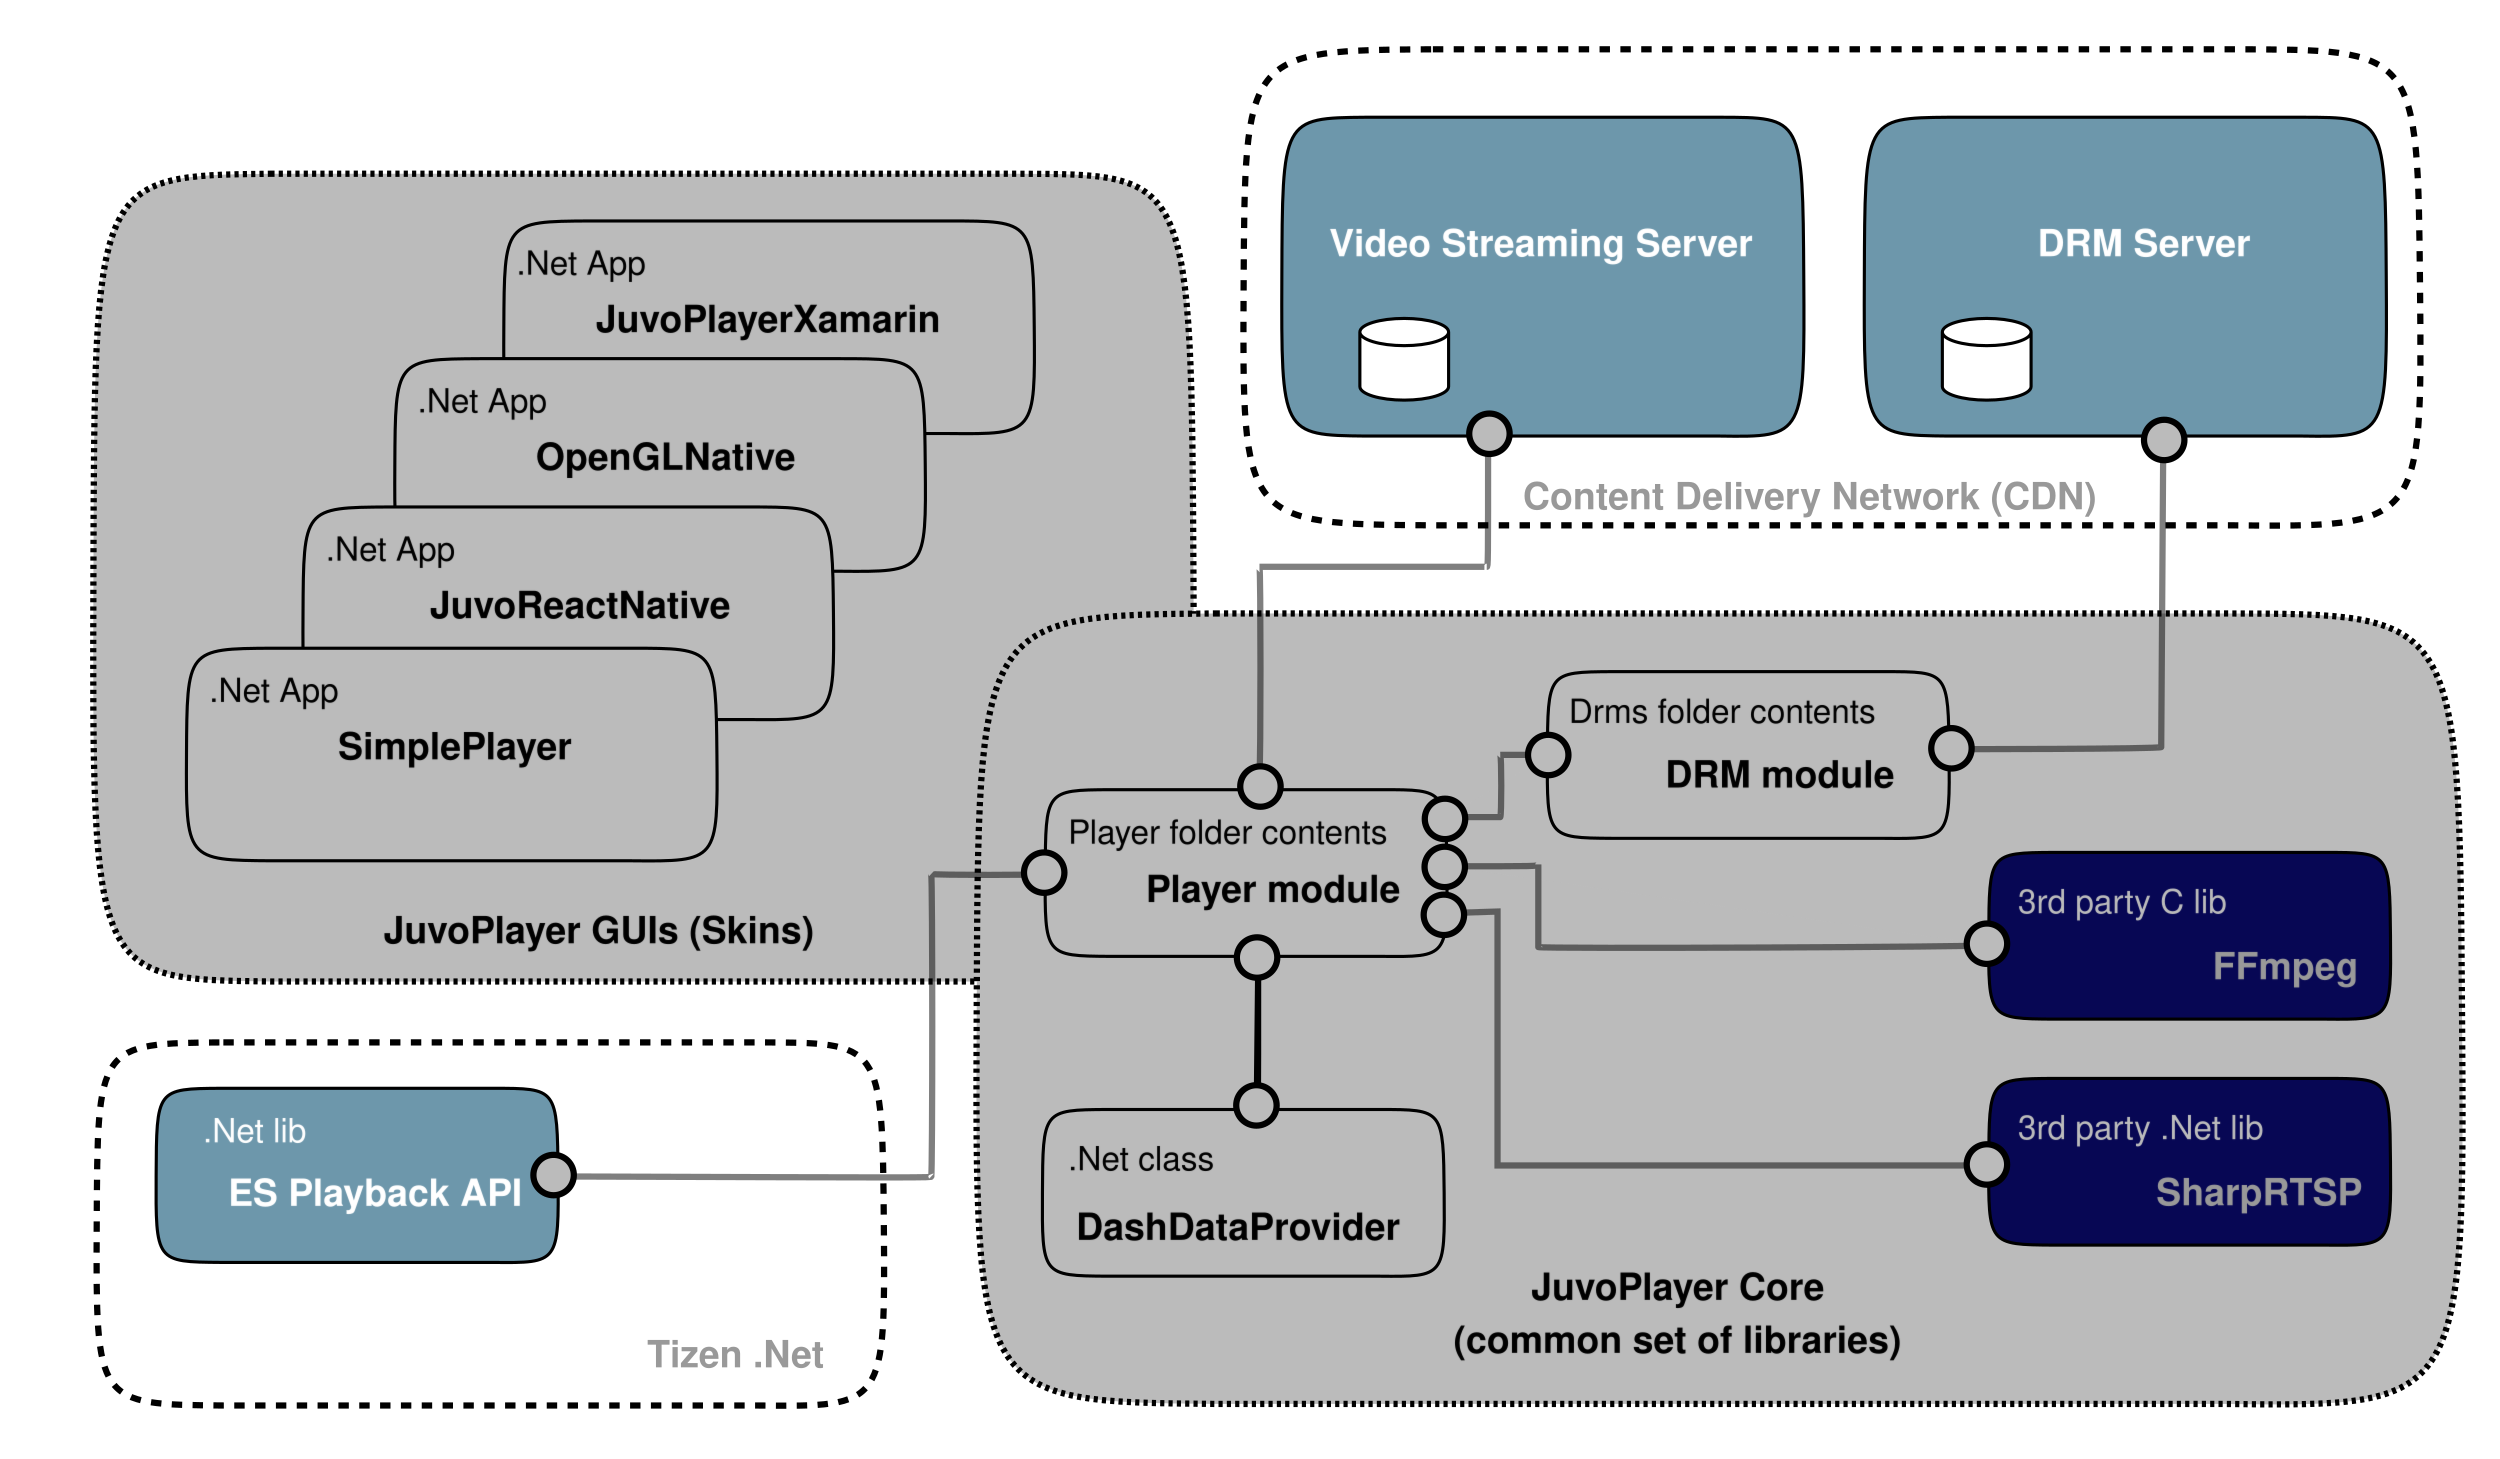
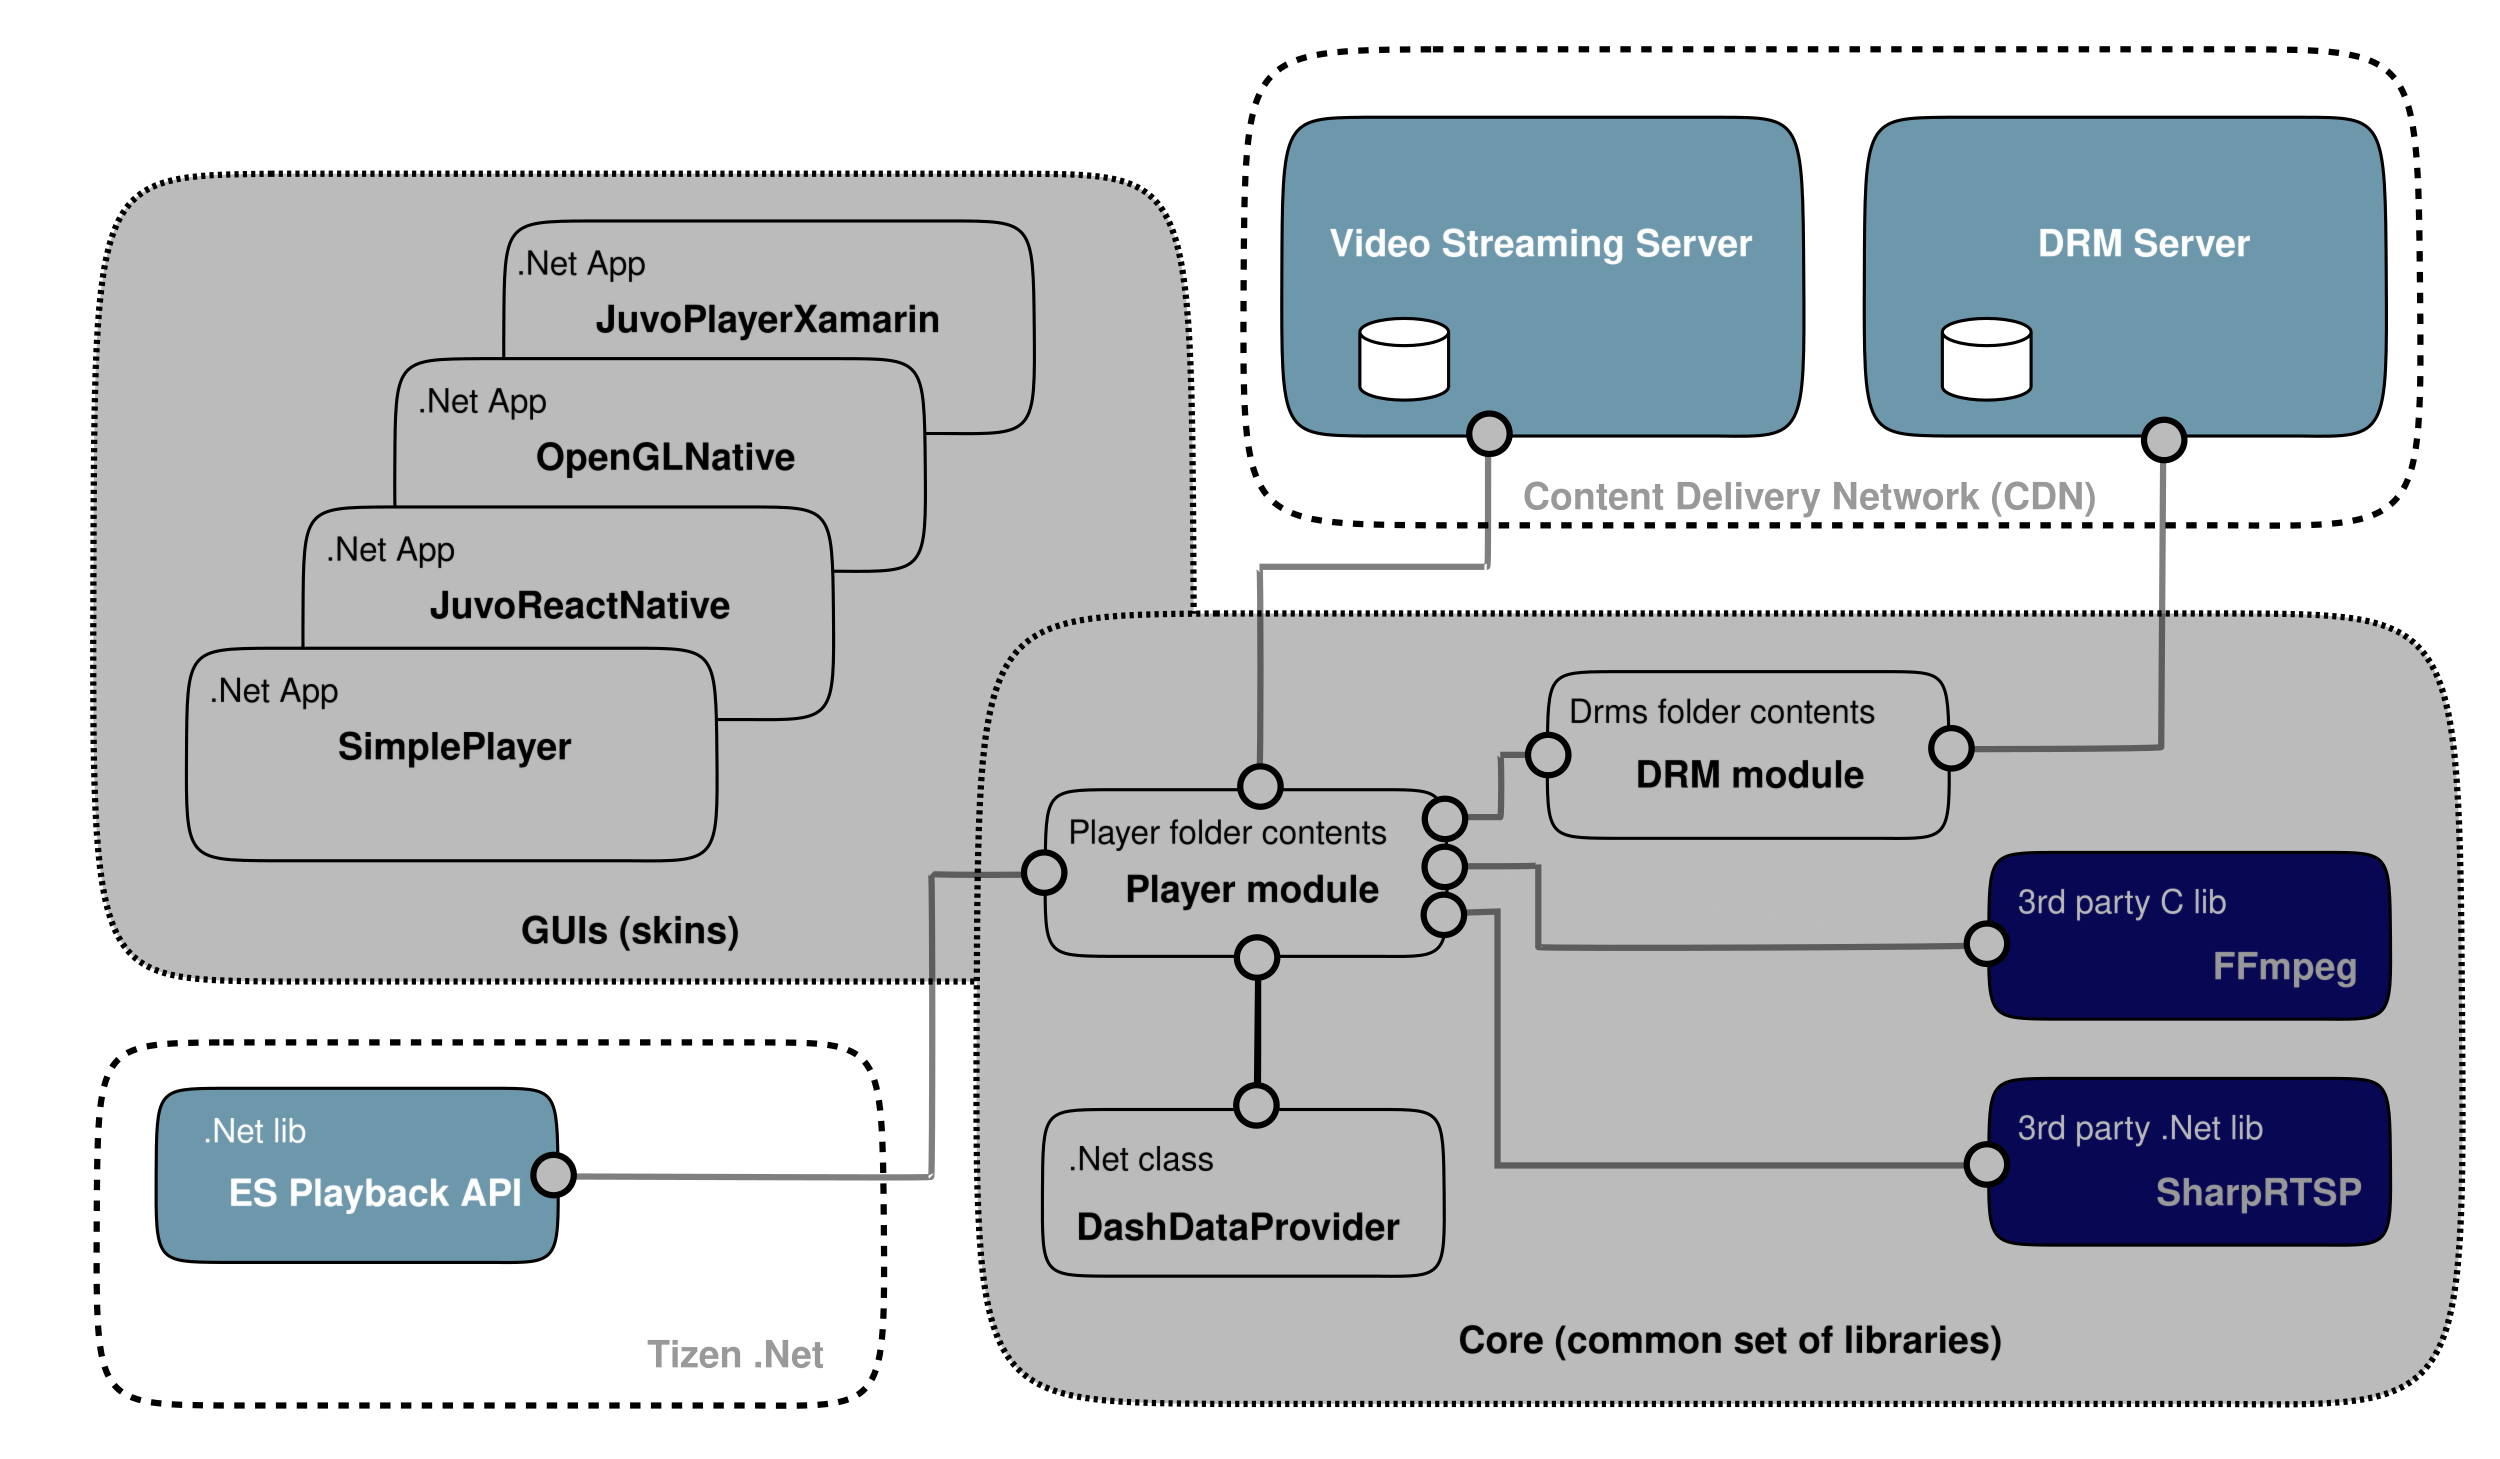
<svg xmlns="http://www.w3.org/2000/svg" width="1200" height="700" stroke="null" style="vector-effect: non-scaling-stroke;">
  <defs stroke="null" style="vector-effect: non-scaling-stroke;">
    <filter stroke="null" style="vector-effect: non-scaling-stroke;" id="svg_1_blur">
      <feGaussianBlur stroke="null" style="vector-effect: non-scaling-stroke;" stdDeviation="0.4" in="SourceGraphic" />
    </filter>
  </defs>
  <g stroke="null">
    <rect stroke="null" fill="#ffffff" id="canvas_background" height="702" width="1202" y="-1" x="-1" />
  </g>
  <g stroke="null">
    <path stroke="#000" style="vector-effect: non-scaling-stroke;" stroke-dasharray="2,2" fill="#BBBBBB" stroke-width="3" d="m129.786,83.4l358.129,0l0,0c83.937,0.306 83.894,-1.423 84.949,193.862c1.055,195.285 0.804,195.353 -84.949,193.862l-358.129,0l0,0c-85.532,-1.083 -85.535,-1.403 -84.949,-193.862c0.586,-192.459 0.088,-192.939 84.949,-193.862z" id="svg_76" />
    <path stroke-dasharray="2,2" stroke="#000" fill="#BBBBBB" stroke-width="3" d="m583.517,294.462l483.546,0l0,0c113.332,0.3 113.274,-1.392 114.698,189.714c1.424,191.106 1.086,191.173 -114.698,189.714l-483.546,0l0,0c-115.486,-1.06 -115.489,-1.373 -114.698,-189.714c0.791,-188.341 0.119,-188.811 114.698,-189.714z" id="svg_27" />
    <path stroke-dasharray="5,5" stroke="#000" fill="none" stroke-width="3" d="m107.209,500.349l256.251,0l0,0c60.059,0.138 60.028,-0.639 60.783,87.145c0.755,87.785 0.575,87.816 -60.783,87.145l-256.251,0l0,0c-61.201,-0.487 -61.202,-0.631 -60.783,-87.145c0.419,-86.515 0.063,-86.73 60.783,-87.145z" id="svg_39" />
    <path stroke-dasharray="5,5" stroke="#000" fill="#ffffff" stroke-width="3" d="m687.784,23.661l382.988,0l0,0c89.764,0.18 89.717,-0.838 90.845,114.248c1.128,115.086 0.86,115.127 -90.845,114.248l-382.988,0l0,0c-91.469,-0.638 -91.472,-0.827 -90.845,-114.248c0.627,-113.421 0.094,-113.704 90.845,-114.248z" id="svg_26" />
    <path stroke="#000" style="vector-effect: non-scaling-stroke;" fill="#6D97AB" stroke-width="1.5" d="m655.593,56.279l169.915,0l0,0c39.824,0.121 39.804,-0.561 40.304,76.515c0.5,77.077 0.381,77.104 -40.304,76.515l-169.915,0l0,0c-40.581,-0.427 -40.582,-0.554 -40.304,-76.515c0.278,-75.961 0.042,-76.151 40.304,-76.515z" id="svg_3" />
    <text stroke="#000" style="vector-effect: non-scaling-stroke;" font-weight="bold" filter="url(#svg_1_blur)" fill="#ffffff" stroke-width="0" x="638" y="123" id="svg_1" font-size="18" font-family="Helvetica, Arial, sans-serif" text-anchor="start" xml:space="preserve">Video Streaming Server</text>
    <path stroke="#000" style="vector-effect: non-scaling-stroke;" fill="#fff" stroke-width="1.5" stroke-opacity="null" fill-opacity="null" d="m695.328,159.377c0,3.611 -9.534,6.537 -21.296,6.537m21.296,-6.537l0,0c0,3.611 -9.534,6.537 -21.296,6.537c-11.761,0 -21.296,-2.927 -21.296,-6.537m0,0l0,0c0,-3.61 9.534,-6.537 21.296,-6.537c11.761,0 21.296,2.927 21.296,6.537l0,26.15c0,3.611 -9.534,6.537 -21.296,6.537c-11.761,0 -21.296,-2.927 -21.296,-6.537l0,-26.15z" id="svg_6" />
    <path stroke="#000" style="vector-effect: non-scaling-stroke;" fill="#6D97AB" stroke-width="1.5" d="m935.186,56.279l169.915,0l0,0c39.824,0.121 39.804,-0.561 40.304,76.515c0.5,77.077 0.381,77.104 -40.304,76.515l-169.915,0l0,0c-40.581,-0.427 -40.582,-0.554 -40.304,-76.515c0.278,-75.961 0.042,-76.151 40.304,-76.515z" id="svg_22" />
    <text stroke="#000" style="vector-effect: non-scaling-stroke;" font-weight="bold" filter="url(#svg_1_blur)" fill="#ffffff" stroke-width="0" x="978" y="123" id="svg_23" font-size="18" font-family="Helvetica, Arial, sans-serif" text-anchor="start" xml:space="preserve">DRM Server</text>
    <path stroke="#000" style="vector-effect: non-scaling-stroke;" fill="#fff" stroke-width="1.5" stroke-opacity="null" fill-opacity="null" d="m974.921,159.377c0,3.611 -9.534,6.537 -21.296,6.537m21.296,-6.537l0,0c0,3.611 -9.534,6.537 -21.296,6.537c-11.761,0 -21.296,-2.927 -21.296,-6.537m0,0l0,0c0,-3.61 9.534,-6.537 21.296,-6.537c11.761,0 21.296,2.927 21.296,6.537l0,26.15c0,3.611 -9.534,6.537 -21.296,6.537c-11.761,0 -21.296,-2.927 -21.296,-6.537l0,-26.15z" id="svg_24" />
    <text stroke="#000" font-weight="bold" fill="#999999" stroke-width="0" x="730.97" y="244.441" id="svg_25" font-size="18" font-family="Helvetica, Arial, sans-serif" text-anchor="start" xml:space="preserve">Content Delivery Network (CDN)</text>
    <path stroke="#000" style="vector-effect: non-scaling-stroke;" fill="#BBBBBB" stroke-width="1.5" d="m282.796,106.055l172.682,0l0,0c40.473,0.081 40.452,-0.374 40.96,51.02c0.509,51.394 0.388,51.412 -40.96,51.02l-172.682,0l0,0c-41.242,-0.285 -41.243,-0.369 -40.96,-51.02c0.283,-50.65 0.042,-50.777 40.96,-51.02z" id="svg_33" />
    <text stroke="#000" style="vector-effect: non-scaling-stroke;" font-weight="bold" filter="url(#svg_1_blur)" fill="#000000" stroke-width="0" x="285.968" y="159.411" id="svg_36" font-size="18" font-family="Helvetica, Arial, sans-serif" text-anchor="start" xml:space="preserve">JuvoPlayerXamarin</text>
    <text stroke="#000" style="vector-effect: non-scaling-stroke;" font-weight="normal" filter="url(#svg_1_blur)" fill="#000000" stroke-width="0" x="247.884" y="131.842" id="svg_37" font-size="16" font-family="Helvetica, Arial, sans-serif" text-anchor="start" xml:space="preserve">.Net App</text>
    <path stroke="#000" fill="#070754" stroke-width="1.5" d="m985.631,517.637l130.78,0l0,0c30.652,0.063 30.636,-0.294 31.021,40.009c0.385,40.303 0.294,40.317 -31.021,40.009l-130.78,0l0,0c-31.234,-0.224 -31.235,-0.29 -31.021,-40.009c0.214,-39.72 0.032,-39.819 31.021,-40.009z" id="svg_41" />
    <text stroke="#000" font-weight="bold" filter="url(#svg_1_blur)" fill="#999999" stroke-width="0" x="1034.949" y="578.523" id="svg_42" font-size="18" font-family="Helvetica, Arial, sans-serif" text-anchor="start" xml:space="preserve">SharpRTSP</text>
    <text stroke="#000" font-weight="normal" filter="url(#svg_1_blur)" fill="#BBBBBB" stroke-width="0" x="968.607" y="546.814" id="svg_43" font-size="16" font-family="Helvetica, Arial, sans-serif" text-anchor="start" xml:space="preserve">3rd party .Net lib</text>
    <path stroke="#000" fill="#070754" stroke-width="1.5" d="m985.631,409.163l130.78,0l0,0c30.652,0.063 30.636,-0.294 31.021,40.009c0.385,40.303 0.294,40.317 -31.021,40.009l-130.78,0l0,0c-31.234,-0.224 -31.235,-0.29 -31.021,-40.009c0.214,-39.72 0.032,-39.819 31.021,-40.009z" id="svg_44" />
    <text stroke="#000" font-weight="bold" filter="url(#svg_1_blur)" fill="#999999" stroke-width="0" x="1062.06" y="470.049" id="svg_45" font-size="18" font-family="Helvetica, Arial, sans-serif" text-anchor="start" xml:space="preserve">FFmpeg</text>
    <text stroke="#000" font-weight="normal" filter="url(#svg_1_blur)" fill="#BBBBBB" stroke-width="0" x="968.607" y="438.34" id="svg_46" font-size="16" font-family="Helvetica, Arial, sans-serif" text-anchor="start" xml:space="preserve">3rd party C lib</text>
    <path stroke="#000" style="vector-effect: non-scaling-stroke;" fill="none" stroke-width="1.5" d="m773.767,322.383l130.78,0l0,0c30.652,0.063 30.636,-0.294 31.021,40.009c0.385,40.303 0.294,40.317 -31.021,40.009l-130.78,0l0,0c-31.234,-0.224 -31.235,-0.29 -31.021,-40.009c0.214,-39.72 0.032,-39.819 31.021,-40.009z" id="svg_47" />
-     <text stroke="#000" style="vector-effect: non-scaling-stroke;" font-weight="bold" filter="url(#svg_1_blur)" fill="#000000" stroke-width="0" x="799.348" y="378" id="svg_48" font-size="18" font-family="Helvetica, Arial, sans-serif" text-anchor="start" xml:space="preserve">DRM module</text>
+     <text stroke="#000" style="vector-effect: non-scaling-stroke;" font-weight="bold" filter="url(#svg_1_blur)" fill="#000000" stroke-width="0" x="785" y="378" id="svg_48" font-size="18" font-family="Helvetica, Arial, sans-serif" text-anchor="start" xml:space="preserve">DRM module</text>
    <text stroke="#000" style="vector-effect: non-scaling-stroke;" font-weight="normal" filter="url(#svg_1_blur)" fill="#000000" stroke-width="0" x="753" y="347" id="svg_49" font-size="16" font-family="Helvetica, Arial, sans-serif" text-anchor="start" xml:space="preserve">Drms folder contents</text>
    <path stroke="#000" fill="none" stroke-width="1.5" d="m532.727,379.042l130.78,0l0,0c30.652,0.063 30.636,-0.294 31.021,40.009c0.385,40.303 0.294,40.317 -31.021,40.009l-130.78,0l0,0c-31.234,-0.224 -31.235,-0.29 -31.021,-40.009c0.214,-39.72 0.032,-39.819 31.021,-40.009z" id="svg_50" />
-     <text stroke="#000" font-weight="bold" filter="url(#svg_1_blur)" fill="#000000" stroke-width="0" x="550" y="433" id="svg_51" font-size="18" font-family="Helvetica, Arial, sans-serif" text-anchor="start" xml:space="preserve">Player module</text>
+     <text stroke="#000" font-weight="bold" filter="url(#svg_1_blur)" fill="#000000" stroke-width="0" x="540" y="433" id="svg_51" font-size="18" font-family="Helvetica, Arial, sans-serif" text-anchor="start" xml:space="preserve">Player module</text>
    <text stroke="#000" style="vector-effect: non-scaling-stroke;" font-weight="normal" filter="url(#svg_1_blur)" fill="#000000" stroke-width="0" x="512.674" y="405" id="svg_52" font-size="16" font-family="Helvetica, Arial, sans-serif" text-anchor="start" xml:space="preserve">Player folder contents</text>
    <path stroke="#000" style="vector-effect: non-scaling-stroke;" fill="none" stroke-width="1.5" d="m531.394,532.553l130.78,0l0,0c30.652,0.063 30.636,-0.294 31.021,40.009c0.385,40.303 0.294,40.317 -31.021,40.009l-130.78,0l0,0c-31.234,-0.224 -31.235,-0.29 -31.021,-40.009c0.214,-39.72 0.032,-39.819 31.021,-40.009z" id="svg_53" />
    <text stroke="#000" style="vector-effect: non-scaling-stroke;" font-weight="bold" filter="url(#svg_1_blur)" fill="#000000" stroke-width="0" x="516.524" y="595.134" id="svg_54" font-size="18" font-family="Helvetica, Arial, sans-serif" text-anchor="start" xml:space="preserve">DashDataProvider</text>
    <text stroke="#000" style="vector-effect: non-scaling-stroke;" font-weight="normal" filter="url(#svg_1_blur)" fill="#000000" stroke-width="0" x="512.674" y="561.73" id="svg_55" font-size="16" font-family="Helvetica, Arial, sans-serif" text-anchor="start" xml:space="preserve">.Net class</text>
    <text stroke="#000" font-weight="bold" fill="#999999" stroke-width="0" x="310.631" y="656.306" id="svg_60" font-size="18" font-family="Helvetica, Arial, sans-serif" text-anchor="start" xml:space="preserve">Tizen .Net</text>
    <path stroke="#000" fill="#6D97AB" stroke-width="1.5" d="m105.987,522.381l130.851,0l0,0c30.668,0.066 30.653,-0.307 31.038,41.79c0.385,42.096 0.294,42.111 -31.038,41.79l-130.851,0l0,0c-31.251,-0.233 -31.252,-0.303 -31.038,-41.79c0.214,-41.487 0.032,-41.591 31.038,-41.79z" id="svg_61" />
    <text stroke="#000" style="vector-effect: non-scaling-stroke;" font-weight="normal" filter="url(#svg_1_blur)" fill="#ffffff" stroke-width="0" x="97.417" y="548.31" id="svg_62" font-size="16" font-family="Helvetica, Arial, sans-serif" text-anchor="start" xml:space="preserve">.Net lib</text>
    <text stroke="#000" style="vector-effect: non-scaling-stroke;" font-weight="bold" filter="url(#svg_1_blur)" fill="#ffffff" stroke-width="0" x="109.518" y="578.818" id="svg_63" font-size="18" font-family="Helvetica, Arial, sans-serif" text-anchor="start" xml:space="preserve">ES Playback API</text>
    <path stroke="#000" style="vector-effect: non-scaling-stroke;" fill="#BBBBBB" stroke-width="1.5" d="m230.479,172.157l172.682,0l0,0c40.473,0.081 40.452,-0.374 40.96,51.02c0.509,51.394 0.388,51.412 -40.96,51.02l-172.682,0l0,0c-41.242,-0.285 -41.243,-0.369 -40.96,-51.02c0.283,-50.65 0.042,-50.777 40.96,-51.02z" id="svg_64" />
    <text stroke="#000" style="vector-effect: non-scaling-stroke;" font-weight="bold" filter="url(#svg_1_blur)" fill="#000000" stroke-width="0" x="257.155" y="225.512" id="svg_65" font-size="18" font-family="Helvetica, Arial, sans-serif" text-anchor="start" xml:space="preserve">OpenGLNative</text>
    <text stroke="#000" style="vector-effect: non-scaling-stroke;" font-weight="normal" filter="url(#svg_1_blur)" fill="#000000" stroke-width="0" x="200.427" y="197.944" id="svg_66" font-size="16" font-family="Helvetica, Arial, sans-serif" text-anchor="start" xml:space="preserve">.Net App</text>
    <path stroke="#000" style="vector-effect: non-scaling-stroke;" fill="#BBBBBB" stroke-width="1.5" d="m186.411,243.343l172.682,0l0,0c40.473,0.081 40.452,-0.374 40.96,51.02c0.509,51.394 0.388,51.412 -40.96,51.02l-172.682,0l0,0c-41.242,-0.285 -41.243,-0.369 -40.96,-51.02c0.283,-50.65 0.042,-50.777 40.96,-51.02z" id="svg_67" />
    <text stroke="#000" style="vector-effect: non-scaling-stroke;" font-weight="bold" filter="url(#svg_1_blur)" fill="#000000" stroke-width="0" x="206.307" y="296.699" id="svg_68" font-size="18" font-family="Helvetica, Arial, sans-serif" text-anchor="start" xml:space="preserve">JuvoReactNative</text>
    <text stroke="#000" style="vector-effect: non-scaling-stroke;" font-weight="normal" filter="url(#svg_1_blur)" fill="#000000" stroke-width="0" x="156.359" y="269.13" id="svg_69" font-size="16" font-family="Helvetica, Arial, sans-serif" text-anchor="start" xml:space="preserve">.Net App</text>
    <path stroke="#000" style="vector-effect: non-scaling-stroke;" fill="#BBBBBB" stroke-width="1.5" d="m130.479,311.14l172.682,0l0,0c40.473,0.081 40.452,-0.374 40.96,51.02c0.509,51.394 0.388,51.412 -40.96,51.02l-172.682,0l0,0c-41.242,-0.285 -41.243,-0.369 -40.96,-51.02c0.283,-50.65 0.042,-50.777 40.96,-51.02z" id="svg_73" />
    <text stroke="#000" style="vector-effect: non-scaling-stroke;" font-weight="bold" filter="url(#svg_1_blur)" fill="#000000" stroke-width="0" x="162.239" y="364.495" id="svg_74" font-size="18" font-family="Helvetica, Arial, sans-serif" text-anchor="start" xml:space="preserve">SimplePlayer</text>
    <text stroke="#000" style="vector-effect: non-scaling-stroke;" font-weight="normal" filter="url(#svg_1_blur)" fill="#000000" stroke-width="0" x="100.427" y="336.927" id="svg_75" font-size="16" font-family="Helvetica, Arial, sans-serif" text-anchor="start" xml:space="preserve">.Net App</text>
-     <text stroke="#000" style="vector-effect: non-scaling-stroke;" font-weight="bold" filter="url(#svg_1_blur)" fill="#000000" stroke-width="0" x="734.95" y="623.947" id="svg_77" font-size="18" font-family="Helvetica, Arial, sans-serif" text-anchor="start" xml:space="preserve">JuvoPlayer Core</text>
-     <text stroke="#000" style="vector-effect: non-scaling-stroke;" font-weight="bold" filter="url(#svg_1_blur)" fill="#000000" stroke-width="0" x="697.662" y="649.371" id="svg_78" font-size="18" font-family="Helvetica, Arial, sans-serif" text-anchor="start" xml:space="preserve">(common set of libraries)</text>
+     <text stroke="#000" style="vector-effect: non-scaling-stroke;" font-weight="bold" filter="url(#svg_1_blur)" fill="#000000" stroke-width="0" x="700" y="649.371" id="svg_78" font-size="18" font-family="Helvetica, Arial, sans-serif" text-anchor="start" xml:space="preserve">Core (common set of libraries)</text>
    <path stroke="#000" id="svg_158" d="m267.651,564.693c179.998,0.623 179.998,0.623 179.331,0c0.667,0.623 0.667,-144.581 0,-145.204c0.667,0.623 55.333,0.623 54.666,0" opacity="0.5" stroke-opacity="null" stroke-width="3" fill="none" />
-     <text stroke="#000" style="cursor: move; vector-effect: non-scaling-stroke;" font-weight="bold" filter="url(#svg_1_blur)" fill="#000000" stroke-width="0" x="184.103" y="452.761" id="svg_80" font-size="18" font-family="Helvetica, Arial, sans-serif" text-anchor="start" xml:space="preserve">JuvoPlayer GUIs (Skins)</text>
+     <text stroke="#000" style="cursor: move; vector-effect: non-scaling-stroke;" font-weight="bold" filter="url(#svg_1_blur)" fill="#000000" stroke-width="0" x="250" y="452.761" id="svg_80" font-size="18" font-family="Helvetica, Arial, sans-serif" text-anchor="start" xml:space="preserve">GUIs (skins)</text>
    <path stroke="#000" id="svg_156" fill-opacity="null" stroke-opacity="null" stroke-dasharray="5,5" stroke-width="3" fill="none" />
    <path stroke="#000" id="svg_159" d="m714.28,209.739c0,62.337 0,62.337 -0.649,62.337c0.649,0 -108.441,0 -109.09,0c0.649,0 0.649,97.402 0,97.402" opacity="0.5" fill-opacity="null" stroke-opacity="null" stroke-width="3" fill="none" />
    <path stroke="#000" id="svg_160" d="m603.891,469.782c0,62.681 0,62.681 -0.649,62.681l0.649,-62.681z" fill-opacity="null" stroke-opacity="null" stroke-width="3" fill="none" />
    <path stroke="#000" id="svg_161" d="m694.8,389.607" opacity="0.5" fill-opacity="null" stroke-opacity="null" stroke-width="3" fill="#BBBBBB" />
    <path stroke="#000" id="svg_162" d="m694.8,392.205c25.974,0 25.974,0 25.324,-0c0.649,0 0.649,-29.87 0,-29.87c0.649,0 23.376,0 22.727,0" opacity="0.5" fill-opacity="null" stroke-opacity="null" stroke-width="3" fill="#BBBBBB" />
    <path stroke="#000" id="svg_165" d="m694.953,415.818c43.435,0 43.435,0 43.435,-0.902c0,0.902 0,40.579 0,39.677c0,0.902 216.163,-0 216.163,-0.902" opacity="0.5" fill-opacity="null" stroke-opacity="null" stroke-width="3" fill="#BBBBBB" />
    <path stroke="#000" id="svg_166" d="m1072.733,341.416" opacity="0.5" stroke-opacity="null" stroke-width="3" fill="none" />
    <path stroke="#000" style="vector-effect: non-scaling-stroke;" id="svg_167" d="m1038.39,208.082c-1.01,151.516 -1.01,151.516 -1.01,150.506c0,1.01 -101.011,1.01 -101.011,1.01" opacity="0.5" fill-opacity="null" stroke-opacity="null" stroke-width="3" fill="none" />
    <path stroke="#000" id="svg_168" fill-opacity="null" stroke-opacity="null" stroke-width="3" fill="none" />
    <path stroke="#000" id="svg_170" d="m694.54,438.289l24.275,-0.75l0,121.886l234.396,0" opacity="0.5" fill-opacity="null" stroke-opacity="null" stroke-width="3" fill="none" />
    <ellipse stroke="#000" ry="9.702" rx="9.702" id="svg_234" cy="362.413" cx="743.15" fill-opacity="null" stroke-opacity="null" stroke-width="3" fill="#BBBBBB" />
    <ellipse stroke="#000" ry="9.702" rx="9.702" id="svg_236" cy="208.205" cx="714.929" fill-opacity="null" stroke-opacity="null" stroke-width="3" fill="#BBBBBB" />
    <ellipse stroke="#000" ry="9.702" rx="9.702" id="svg_237" cy="211.19" cx="1038.819" fill-opacity="null" stroke-opacity="null" stroke-width="3" fill="#BBBBBB" />
    <ellipse stroke="#000" ry="9.702" rx="9.702" id="svg_238" cy="377.537" cx="605.013" fill-opacity="null" stroke-opacity="null" stroke-width="3" fill="#BBBBBB" />
    <ellipse stroke="#000" ry="9.702" rx="9.702" id="svg_239" cy="452.988" cx="953.742" fill-opacity="null" stroke-opacity="null" stroke-width="3" fill="#BBBBBB" />
    <ellipse stroke="#000" ry="9.702" rx="9.702" id="svg_240" cy="558.95" cx="953.723" fill-opacity="null" stroke-opacity="null" stroke-width="3" fill="#BBBBBB" />
    <ellipse stroke="#000" ry="9.702" rx="9.702" id="svg_241" cy="459.619" cx="603.397" fill-opacity="null" stroke-opacity="null" stroke-width="3" fill="#BBBBBB" />
    <ellipse stroke="#000" ry="9.702" rx="9.702" id="svg_242" cy="530.591" cx="603.086" fill-opacity="null" stroke-opacity="null" stroke-width="3" fill="#BBBBBB" />
    <ellipse stroke="#000" ry="9.702" rx="9.702" id="svg_243" cy="393.077" cx="693.597" fill-opacity="null" stroke-opacity="null" stroke-width="3" fill="#BBBBBB" />
    <ellipse stroke="#000" ry="9.702" rx="9.702" id="svg_244" cy="416.112" cx="693.485" fill-opacity="null" stroke-opacity="null" stroke-width="3" fill="#BBBBBB" />
    <ellipse stroke="#000" ry="9.702" rx="9.702" id="svg_245" cy="439.123" cx="693.062" fill-opacity="null" stroke-opacity="null" stroke-width="3" fill="#BBBBBB" />
    <ellipse stroke="#000" ry="9.702" rx="9.702" id="svg_246" cy="564.026" cx="265.73" fill-opacity="null" stroke-opacity="null" stroke-width="3" fill="#BBBBBB" />
    <ellipse stroke="#000" ry="9.702" rx="9.702" id="svg_247" cy="418.865" cx="501.214" fill-opacity="null" stroke-opacity="null" stroke-width="3" fill="#BBBBBB" />
    <ellipse stroke="#000" ry="9.702" rx="9.702" id="svg_248" cy="359.187" cx="936.698" fill-opacity="null" stroke-opacity="null" stroke-width="3" fill="#BBBBBB" />
  </g>
</svg>
